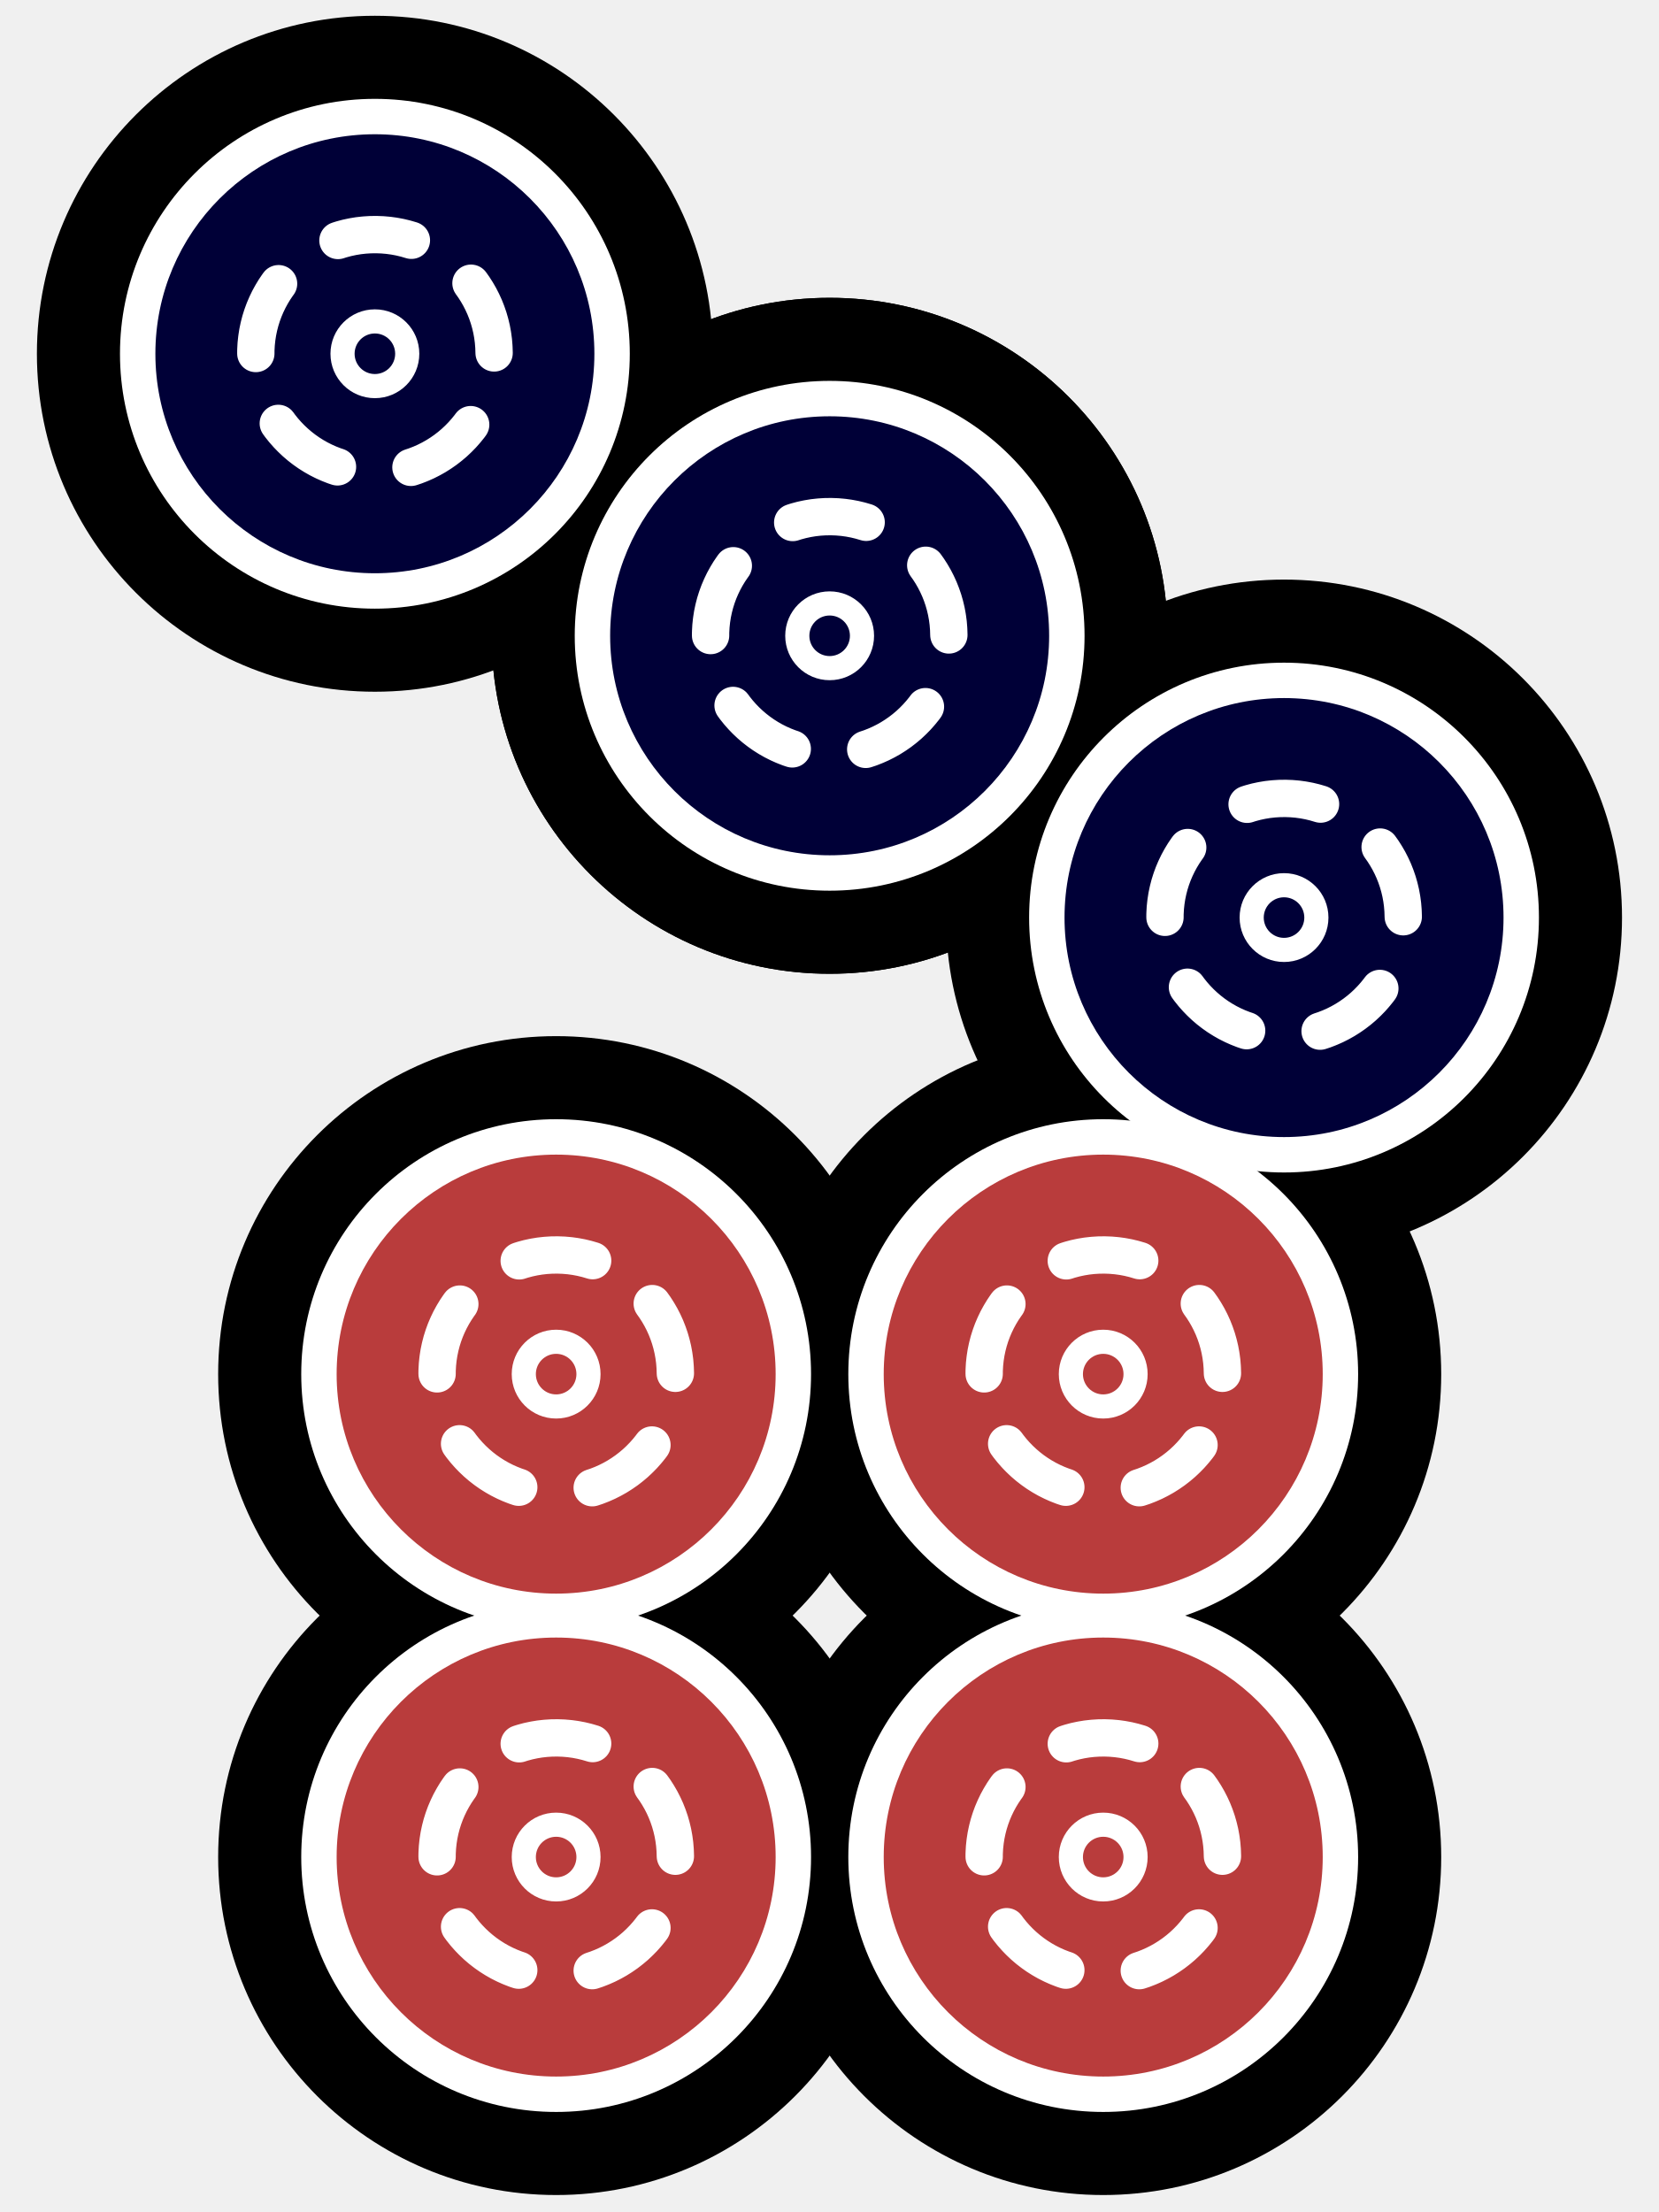
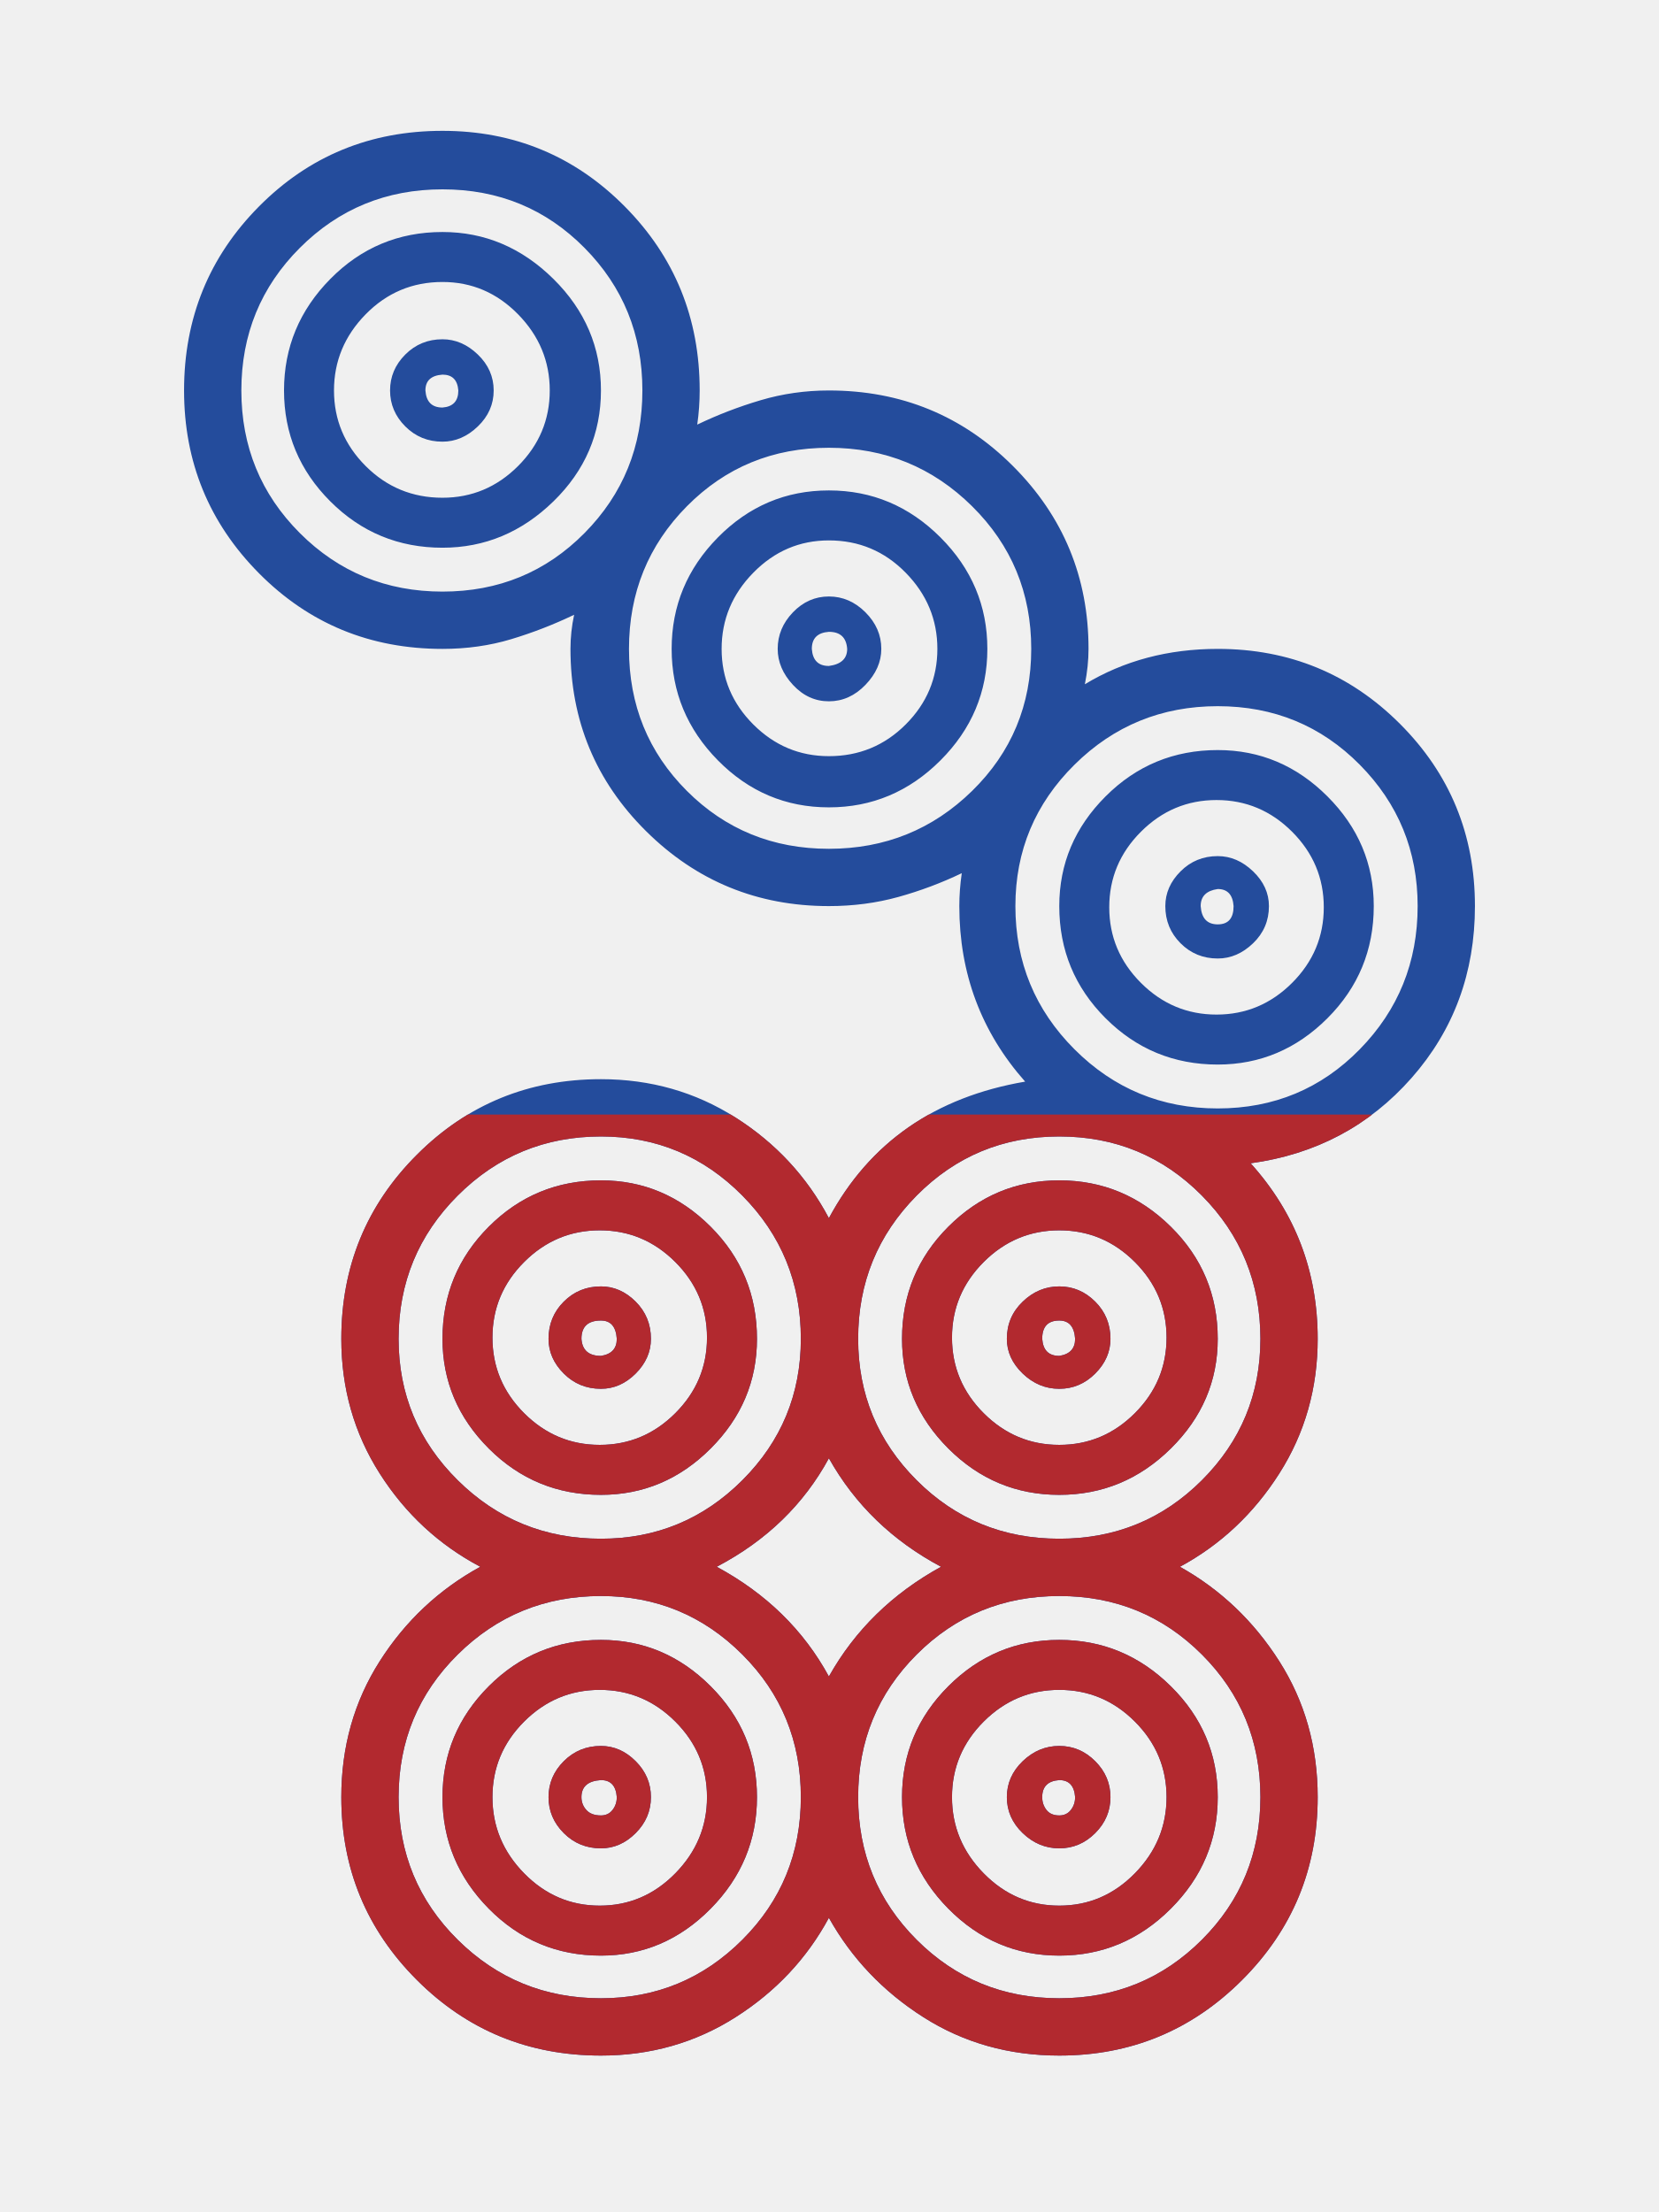
- <svg xmlns="http://www.w3.org/2000/svg" width="300" height="400" viewBox="0 0 300 400">
-   <g transform="translate(0 -3662.137)">
-     <circle cx="100.568" cy="3997.95" r="61.118" style="opacity:1;fill:#000;fill-opacity:1;fill-rule:nonzero;stroke:none;stroke-width:8;stroke-linecap:round;stroke-linejoin:round;stroke-miterlimit:4;stroke-dasharray:none;stroke-dashoffset:0;stroke-opacity:1" />
-     <circle cx="199.498" cy="3997.95" r="61.118" style="opacity:1;fill:#000;fill-opacity:1;fill-rule:nonzero;stroke:none;stroke-width:8;stroke-linecap:round;stroke-linejoin:round;stroke-miterlimit:4;stroke-dasharray:none;stroke-dashoffset:0;stroke-opacity:1" />
-     <circle cx="199.498" cy="3910.622" r="61.118" style="opacity:1;fill:#000;fill-opacity:1;fill-rule:nonzero;stroke:none;stroke-width:8;stroke-linecap:round;stroke-linejoin:round;stroke-miterlimit:4;stroke-dasharray:none;stroke-dashoffset:0;stroke-opacity:1" />
-     <circle cx="232.193" cy="3828.063" r="61.118" style="opacity:1;fill:#000;fill-opacity:1;fill-rule:nonzero;stroke:none;stroke-width:8;stroke-linecap:round;stroke-linejoin:round;stroke-miterlimit:4;stroke-dasharray:none;stroke-dashoffset:0;stroke-opacity:1" />
-     <g transform="translate(360.684 3280.58)scale(1.02274)">
-       <circle cx="-205.976" cy="485.489" r="59.759" style="opacity:1;fill:#000;fill-opacity:1;fill-rule:nonzero;stroke:none;stroke-width:8;stroke-linecap:round;stroke-linejoin:round;stroke-miterlimit:4;stroke-dasharray:none;stroke-dashoffset:0;stroke-opacity:1" />
-       <circle cx="-205.976" cy="485.489" r="45.07" style="opacity:1;fill:#fff;fill-opacity:1;fill-rule:nonzero;stroke:none;stroke-width:8;stroke-linecap:round;stroke-linejoin:round;stroke-miterlimit:4;stroke-dasharray:none;stroke-dashoffset:0;stroke-opacity:1" />
-       <circle cx="-205.976" cy="485.489" r="38.811" style="opacity:1;fill:#000037;fill-opacity:1;fill-rule:nonzero;stroke:none;stroke-width:8;stroke-linecap:round;stroke-linejoin:round;stroke-miterlimit:4;stroke-dasharray:none;stroke-dashoffset:0;stroke-opacity:1" />
-       <path d="M-188.246-484.058a21.07 21.07 0 0 1-20.673 21.065 21.07 21.07 0 0 1-21.45-20.273 21.07 21.07 0 0 1 19.866-21.827 21.07 21.07 0 0 1 22.197 19.452" style="opacity:1;fill:none;fill-opacity:.297;fill-rule:nonzero;stroke:#fff;stroke-width:6.6;stroke-linecap:round;stroke-linejoin:round;stroke-miterlimit:4;stroke-dasharray:13.201,13.201;stroke-dashoffset:0;stroke-opacity:1" transform="rotate(-.395)scale(1 -1)" />
-       <circle cx="-205.976" cy="485.489" r="7.853" style="opacity:1;fill:#fff;fill-opacity:1;fill-rule:nonzero;stroke:none;stroke-width:8;stroke-linecap:round;stroke-linejoin:round;stroke-miterlimit:4;stroke-dasharray:none;stroke-dashoffset:0;stroke-opacity:1" />
-       <circle cx="-205.976" cy="485.489" r="3.586" style="opacity:1;fill:#000037;fill-opacity:1;fill-rule:nonzero;stroke:none;stroke-width:8;stroke-linecap:round;stroke-linejoin:round;stroke-miterlimit:4;stroke-dasharray:none;stroke-dashoffset:0;stroke-opacity:1" />
-     </g>
-     <circle cx="150.026" cy="3777.107" r="61.118" style="opacity:1;fill:#000;fill-opacity:1;fill-rule:nonzero;stroke:none;stroke-width:8;stroke-linecap:round;stroke-linejoin:round;stroke-miterlimit:4;stroke-dasharray:none;stroke-dashoffset:0;stroke-opacity:1" />
-     <circle cx="100.568" cy="3910.622" r="61.118" style="opacity:1;fill:#000;fill-opacity:1;fill-rule:nonzero;stroke:none;stroke-width:8;stroke-linecap:round;stroke-linejoin:round;stroke-miterlimit:4;stroke-dasharray:none;stroke-dashoffset:0;stroke-opacity:1" />
-     <circle cx="100.568" cy="3910.622" r="46.095" style="opacity:1;fill:#fff;fill-opacity:1;fill-rule:nonzero;stroke:none;stroke-width:8;stroke-linecap:round;stroke-linejoin:round;stroke-miterlimit:4;stroke-dasharray:none;stroke-dashoffset:0;stroke-opacity:1" />
-     <circle cx="100.568" cy="3910.622" r="39.693" style="opacity:1;fill:#b93c3c;fill-opacity:1;fill-rule:nonzero;stroke:none;stroke-width:8;stroke-linecap:round;stroke-linejoin:round;stroke-miterlimit:4;stroke-dasharray:none;stroke-dashoffset:0;stroke-opacity:1" />
-     <path d="M95.166-3911.222a21.55 21.55 0 0 1-21.142 21.544 21.55 21.55 0 0 1-21.938-20.734 21.55 21.55 0 0 1 20.318-22.324 21.55 21.55 0 0 1 22.701 19.895" style="opacity:1;fill:none;fill-opacity:.297;fill-rule:nonzero;stroke:#fff;stroke-width:6.75;stroke-linecap:round;stroke-linejoin:round;stroke-miterlimit:4;stroke-dasharray:13.501,13.501;stroke-dashoffset:0;stroke-opacity:1" transform="rotate(-.395)scale(1 -1)" />
-     <circle cx="100.568" cy="3910.622" r="8.032" style="opacity:1;fill:#fff;fill-opacity:1;fill-rule:nonzero;stroke:none;stroke-width:8;stroke-linecap:round;stroke-linejoin:round;stroke-miterlimit:4;stroke-dasharray:none;stroke-dashoffset:0;stroke-opacity:1" />
-     <circle cx="100.568" cy="3910.622" r="3.668" style="opacity:1;fill:#b93c3c;fill-opacity:1;fill-rule:nonzero;stroke:none;stroke-width:8;stroke-linecap:round;stroke-linejoin:round;stroke-miterlimit:4;stroke-dasharray:none;stroke-dashoffset:0;stroke-opacity:1" />
-     <circle cx="67.791" cy="3726.107" r="61.118" style="opacity:1;fill:#000;fill-opacity:1;fill-rule:nonzero;stroke:none;stroke-width:8;stroke-linecap:round;stroke-linejoin:round;stroke-miterlimit:4;stroke-dasharray:none;stroke-dashoffset:0;stroke-opacity:1" />
-     <circle cx="67.791" cy="3726.107" r="46.095" style="opacity:1;fill:#fff;fill-opacity:1;fill-rule:nonzero;stroke:none;stroke-width:8;stroke-linecap:round;stroke-linejoin:round;stroke-miterlimit:4;stroke-dasharray:none;stroke-dashoffset:0;stroke-opacity:1" />
-     <circle cx="67.791" cy="3726.107" r="39.693" style="opacity:1;fill:#000037;fill-opacity:1;fill-rule:nonzero;stroke:none;stroke-width:8;stroke-linecap:round;stroke-linejoin:round;stroke-miterlimit:4;stroke-dasharray:none;stroke-dashoffset:0;stroke-opacity:1" />
-     <path d="M63.661-3726.485a21.55 21.55 0 0 1-21.143 21.544 21.55 21.55 0 0 1-21.937-20.734A21.55 21.55 0 0 1 40.899-3748a21.55 21.55 0 0 1 22.701 19.895" style="opacity:1;fill:none;fill-opacity:.297;fill-rule:nonzero;stroke:#fff;stroke-width:6.75;stroke-linecap:round;stroke-linejoin:round;stroke-miterlimit:4;stroke-dasharray:13.501,13.501;stroke-dashoffset:0;stroke-opacity:1" transform="rotate(-.395)scale(1 -1)" />
-     <circle cx="67.791" cy="3726.107" r="8.032" style="opacity:1;fill:#fff;fill-opacity:1;fill-rule:nonzero;stroke:none;stroke-width:8;stroke-linecap:round;stroke-linejoin:round;stroke-miterlimit:4;stroke-dasharray:none;stroke-dashoffset:0;stroke-opacity:1" />
-     <circle cx="67.791" cy="3726.107" r="3.668" style="opacity:1;fill:#000037;fill-opacity:1;fill-rule:nonzero;stroke:none;stroke-width:8;stroke-linecap:round;stroke-linejoin:round;stroke-miterlimit:4;stroke-dasharray:none;stroke-dashoffset:0;stroke-opacity:1" />
-     <circle cx="150.026" cy="3777.107" r="46.095" style="opacity:1;fill:#fff;fill-opacity:1;fill-rule:nonzero;stroke:none;stroke-width:8;stroke-linecap:round;stroke-linejoin:round;stroke-miterlimit:4;stroke-dasharray:none;stroke-dashoffset:0;stroke-opacity:1" />
-     <circle cx="150.026" cy="3777.107" r="39.693" style="opacity:1;fill:#000037;fill-opacity:1;fill-rule:nonzero;stroke:none;stroke-width:8;stroke-linecap:round;stroke-linejoin:round;stroke-miterlimit:4;stroke-dasharray:none;stroke-dashoffset:0;stroke-opacity:1" />
-     <path d="M145.542-3778.05a21.55 21.55 0 0 1-21.142 21.543 21.55 21.55 0 0 1-21.938-20.734 21.55 21.55 0 0 1 20.318-22.323 21.55 21.55 0 0 1 22.701 19.894" style="opacity:1;fill:none;fill-opacity:.297;fill-rule:nonzero;stroke:#fff;stroke-width:6.75;stroke-linecap:round;stroke-linejoin:round;stroke-miterlimit:4;stroke-dasharray:13.501,13.501;stroke-dashoffset:0;stroke-opacity:1" transform="rotate(-.395)scale(1 -1)" />
-     <circle cx="150.026" cy="3777.107" r="8.032" style="opacity:1;fill:#fff;fill-opacity:1;fill-rule:nonzero;stroke:none;stroke-width:8;stroke-linecap:round;stroke-linejoin:round;stroke-miterlimit:4;stroke-dasharray:none;stroke-dashoffset:0;stroke-opacity:1" />
-     <circle cx="150.026" cy="3777.107" r="3.668" style="opacity:1;fill:#000037;fill-opacity:1;fill-rule:nonzero;stroke:none;stroke-width:8;stroke-linecap:round;stroke-linejoin:round;stroke-miterlimit:4;stroke-dasharray:none;stroke-dashoffset:0;stroke-opacity:1" />
-     <circle cx="232.193" cy="3828.063" r="46.095" style="opacity:1;fill:#fff;fill-opacity:1;fill-rule:nonzero;stroke:none;stroke-width:8;stroke-linecap:round;stroke-linejoin:round;stroke-miterlimit:4;stroke-dasharray:none;stroke-dashoffset:0;stroke-opacity:1" />
-     <circle cx="232.193" cy="3828.063" r="39.693" style="opacity:1;fill:#000037;fill-opacity:1;fill-rule:nonzero;stroke:none;stroke-width:8;stroke-linecap:round;stroke-linejoin:round;stroke-miterlimit:4;stroke-dasharray:none;stroke-dashoffset:0;stroke-opacity:1" />
-     <path d="M227.357-3829.572a21.55 21.55 0 0 1-21.143 21.544 21.55 21.55 0 0 1-21.937-20.734 21.55 21.55 0 0 1 20.317-22.323 21.55 21.55 0 0 1 22.702 19.894" style="opacity:1;fill:none;fill-opacity:.297;fill-rule:nonzero;stroke:#fff;stroke-width:6.75;stroke-linecap:round;stroke-linejoin:round;stroke-miterlimit:4;stroke-dasharray:13.501,13.501;stroke-dashoffset:0;stroke-opacity:1" transform="rotate(-.395)scale(1 -1)" />
-     <circle cx="232.193" cy="3828.063" r="8.032" style="opacity:1;fill:#fff;fill-opacity:1;fill-rule:nonzero;stroke:none;stroke-width:8;stroke-linecap:round;stroke-linejoin:round;stroke-miterlimit:4;stroke-dasharray:none;stroke-dashoffset:0;stroke-opacity:1" />
-     <circle cx="232.193" cy="3828.063" r="3.668" style="opacity:1;fill:#000037;fill-opacity:1;fill-rule:nonzero;stroke:none;stroke-width:8;stroke-linecap:round;stroke-linejoin:round;stroke-miterlimit:4;stroke-dasharray:none;stroke-dashoffset:0;stroke-opacity:1" />
-     <circle cx="199.498" cy="3910.622" r="46.095" style="opacity:1;fill:#fff;fill-opacity:1;fill-rule:nonzero;stroke:none;stroke-width:8;stroke-linecap:round;stroke-linejoin:round;stroke-miterlimit:4;stroke-dasharray:none;stroke-dashoffset:0;stroke-opacity:1" />
-     <circle cx="199.498" cy="3910.622" r="39.693" style="opacity:1;fill:#b93c3c;fill-opacity:1;fill-rule:nonzero;stroke:none;stroke-width:8;stroke-linecap:round;stroke-linejoin:round;stroke-miterlimit:4;stroke-dasharray:none;stroke-dashoffset:0;stroke-opacity:1" />
-     <path d="M194.093-3911.904a21.55 21.55 0 0 1-21.142 21.544 21.55 21.55 0 0 1-21.938-20.734 21.55 21.55 0 0 1 20.318-22.324 21.55 21.55 0 0 1 22.701 19.895" style="opacity:1;fill:none;fill-opacity:.297;fill-rule:nonzero;stroke:#fff;stroke-width:6.75;stroke-linecap:round;stroke-linejoin:round;stroke-miterlimit:4;stroke-dasharray:13.501,13.501;stroke-dashoffset:0;stroke-opacity:1" transform="rotate(-.395)scale(1 -1)" />
-     <circle cx="199.498" cy="3910.622" r="8.032" style="opacity:1;fill:#fff;fill-opacity:1;fill-rule:nonzero;stroke:none;stroke-width:8;stroke-linecap:round;stroke-linejoin:round;stroke-miterlimit:4;stroke-dasharray:none;stroke-dashoffset:0;stroke-opacity:1" />
-     <circle cx="199.498" cy="3910.622" r="3.668" style="opacity:1;fill:#b93c3c;fill-opacity:1;fill-rule:nonzero;stroke:none;stroke-width:8;stroke-linecap:round;stroke-linejoin:round;stroke-miterlimit:4;stroke-dasharray:none;stroke-dashoffset:0;stroke-opacity:1" />
-     <circle cx="100.568" cy="3997.95" r="46.095" style="opacity:1;fill:#fff;fill-opacity:1;fill-rule:nonzero;stroke:none;stroke-width:8;stroke-linecap:round;stroke-linejoin:round;stroke-miterlimit:4;stroke-dasharray:none;stroke-dashoffset:0;stroke-opacity:1" />
-     <circle cx="100.568" cy="3997.95" r="39.693" style="opacity:1;fill:#b93c3c;fill-opacity:1;fill-rule:nonzero;stroke:none;stroke-width:8;stroke-linecap:round;stroke-linejoin:round;stroke-miterlimit:4;stroke-dasharray:none;stroke-dashoffset:0;stroke-opacity:1" />
-     <path d="M94.564-3998.548a21.55 21.55 0 0 1-21.142 21.544 21.55 21.55 0 0 1-21.938-20.734 21.55 21.55 0 0 1 20.318-22.323 21.55 21.55 0 0 1 22.701 19.894" style="opacity:1;fill:none;fill-opacity:.297;fill-rule:nonzero;stroke:#fff;stroke-width:6.75;stroke-linecap:round;stroke-linejoin:round;stroke-miterlimit:4;stroke-dasharray:13.501,13.501;stroke-dashoffset:0;stroke-opacity:1" transform="rotate(-.395)scale(1 -1)" />
-     <circle cx="100.568" cy="3997.95" r="8.032" style="opacity:1;fill:#fff;fill-opacity:1;fill-rule:nonzero;stroke:none;stroke-width:8;stroke-linecap:round;stroke-linejoin:round;stroke-miterlimit:4;stroke-dasharray:none;stroke-dashoffset:0;stroke-opacity:1" />
-     <circle cx="100.568" cy="3997.95" r="3.668" style="opacity:1;fill:#b93c3c;fill-opacity:1;fill-rule:nonzero;stroke:none;stroke-width:8;stroke-linecap:round;stroke-linejoin:round;stroke-miterlimit:4;stroke-dasharray:none;stroke-dashoffset:0;stroke-opacity:1" />
-     <circle cx="199.498" cy="3997.95" r="46.095" style="opacity:1;fill:#fff;fill-opacity:1;fill-rule:nonzero;stroke:none;stroke-width:8;stroke-linecap:round;stroke-linejoin:round;stroke-miterlimit:4;stroke-dasharray:none;stroke-dashoffset:0;stroke-opacity:1" />
-     <circle cx="199.498" cy="3997.95" r="39.693" style="opacity:1;fill:#b93c3c;fill-opacity:1;fill-rule:nonzero;stroke:none;stroke-width:8;stroke-linecap:round;stroke-linejoin:round;stroke-miterlimit:4;stroke-dasharray:none;stroke-dashoffset:0;stroke-opacity:1" />
-     <path d="M193.492-3999.23a21.55 21.55 0 0 1-21.143 21.544 21.55 21.55 0 0 1-21.938-20.734 21.55 21.55 0 0 1 20.318-22.323 21.55 21.55 0 0 1 22.702 19.894" style="opacity:1;fill:none;fill-opacity:.297;fill-rule:nonzero;stroke:#fff;stroke-width:6.75;stroke-linecap:round;stroke-linejoin:round;stroke-miterlimit:4;stroke-dasharray:13.501,13.501;stroke-dashoffset:0;stroke-opacity:1" transform="rotate(-.395)scale(1 -1)" />
-     <circle cx="199.498" cy="3997.95" r="8.032" style="opacity:1;fill:#fff;fill-opacity:1;fill-rule:nonzero;stroke:none;stroke-width:8;stroke-linecap:round;stroke-linejoin:round;stroke-miterlimit:4;stroke-dasharray:none;stroke-dashoffset:0;stroke-opacity:1" />
-     <circle cx="199.498" cy="3997.95" r="3.668" style="opacity:1;fill:#b93c3c;fill-opacity:1;fill-rule:nonzero;stroke:none;stroke-width:8;stroke-linecap:round;stroke-linejoin:round;stroke-miterlimit:4;stroke-dasharray:none;stroke-dashoffset:0;stroke-opacity:1" />
+ <svg xmlns="http://www.w3.org/2000/svg" width="300" height="400" viewBox="0 0 1361 1814">
+   <defs>
+     <path id="face" d="M493 1Q404 1 342.0 63.0Q280 125 280 213Q280 275 311.5 324.5Q343 374 394 402Q343 429 311.5 478.5Q280 528 280 589Q280 678 342.0 740.0Q404 802 493 802Q554 802 603.5 770.5Q653 739 680 688Q730 781 841 800Q787 861 787 944Q787 957 789 971Q764 959 737.0 951.5Q710 944 680 944Q592 944 530.0 1005.5Q468 1067 468 1155Q468 1169 471 1183Q446 1171 419.5 1163.0Q393 1155 363 1155Q274 1155 212.5 1217.0Q151 1279 151 1367Q151 1456 212.5 1518.0Q274 1580 363 1580Q451 1580 512.5 1518.0Q574 1456 574 1367Q574 1353 572 1339Q597 1351 624.0 1359.0Q651 1367 680 1367Q769 1367 831.0 1305.0Q893 1243 893 1155Q893 1141 890 1126Q938 1155 999 1155Q1087 1155 1148.5 1093.5Q1210 1032 1210 944Q1210 862 1158.0 803.0Q1106 744 1026 733Q1081 672 1081 589Q1081 528 1049.5 478.5Q1018 429 968 402Q1018 374 1049.5 324.5Q1081 275 1081 213Q1081 125 1019.0 63.0Q957 1 869 1Q807 1 757.5 32.5Q708 64 680 114Q653 64 603.5 32.5Q554 1 493 1Z M363 1202Q432 1202 479.5 1250.0Q527 1298 527 1367Q527 1436 479.5 1484.0Q432 1532 363 1532Q294 1532 246.0 1484.0Q198 1436 198 1367Q198 1298 246.0 1250.0Q294 1202 363 1202Z M363 1238Q309 1238 271.0 1276.0Q233 1314 233 1367Q233 1420 271.0 1458.5Q309 1497 363 1497Q415 1497 454.0 1458.5Q493 1420 493 1367Q493 1314 454.0 1276.0Q415 1238 363 1238Z M363 1325Q379 1325 392.0 1337.5Q405 1350 405 1367Q405 1384 392.0 1396.5Q379 1409 363 1409Q345 1409 332.5 1396.5Q320 1384 320 1367Q320 1350 332.5 1337.5Q345 1325 363 1325Z M363 1353Q350 1353 349 1367Q349 1379 363 1380Q375 1380 376 1367Q376 1354 363 1353Z M680 991Q749 991 797.5 1038.5Q846 1086 846 1155Q846 1224 797.5 1272.0Q749 1320 680 1320Q611 1320 563.5 1272.0Q516 1224 516 1155Q516 1086 563.5 1038.5Q611 991 680 991Z M680 1025Q627 1025 589.0 1063.5Q551 1102 551 1155Q551 1208 589.0 1246.5Q627 1285 680 1285Q733 1285 771.5 1246.5Q810 1208 810 1155Q810 1102 771.5 1063.5Q733 1025 680 1025Z M680 1112Q697 1112 710.0 1125.5Q723 1139 723 1155Q723 1172 710.0 1185.0Q697 1198 680 1198Q663 1198 650.5 1185.0Q638 1172 638 1155Q638 1139 650.5 1125.5Q663 1112 680 1112Z M680 1141Q667 1141 666 1155Q666 1168 680 1169Q694 1169 695 1155Q695 1143 680 1141Z M999 778Q1068 778 1115.5 826.5Q1163 875 1163 944Q1163 1012 1115.5 1060.0Q1068 1108 999 1108Q930 1108 881.5 1060.0Q833 1012 833 944Q833 875 881.5 826.5Q930 778 999 778Z M999 814Q945 814 907.0 852.0Q869 890 869 944Q869 996 907.0 1034.0Q945 1072 999 1072Q1051 1072 1089.0 1034.0Q1127 996 1127 944Q1127 890 1089.0 852.0Q1051 814 999 814Z M999 901Q1015 901 1028.0 913.5Q1041 926 1041 944Q1041 960 1028.0 972.5Q1015 985 999 985Q981 985 968.5 972.5Q956 960 956 944Q956 926 968.5 913.5Q981 901 999 901Z M999 929Q986 929 985 944Q985 956 999 958Q1011 958 1012 944Q1012 929 999 929Z M493 425Q561 425 609.0 473.0Q657 521 657 589Q657 658 609.0 706.5Q561 755 493 755Q424 755 375.5 706.5Q327 658 327 589Q327 521 375.5 473.0Q424 425 493 425Z M869 425Q938 425 986.0 473.0Q1034 521 1034 589Q1034 658 986.0 706.5Q938 755 869 755Q800 755 752.0 706.5Q704 658 704 589Q704 521 752.0 473.0Q800 425 869 425Z M680 312Q712 369 772 402Q712 434 680 491Q649 434 588 402Q649 369 680 312Z M493 48Q561 48 609.0 96.0Q657 144 657 213Q657 282 609.0 330.0Q561 378 493 378Q424 378 375.5 330.0Q327 282 327 213Q327 144 375.5 96.0Q424 48 493 48Z M869 48Q938 48 986.0 96.0Q1034 144 1034 213Q1034 282 986.0 330.0Q938 378 869 378Q800 378 752.0 330.0Q704 282 704 213Q704 144 752.0 96.0Q800 48 869 48Z M493 461Q439 461 401.0 499.0Q363 537 363 589Q363 643 401.0 681.0Q439 719 493 719Q545 719 583.0 681.0Q621 643 621 589Q621 537 583.0 499.0Q545 461 493 461Z M869 461Q816 461 778.0 499.0Q740 537 740 589Q740 643 778.0 681.0Q816 719 869 719Q922 719 960.5 681.0Q999 643 999 589Q999 537 960.5 499.0Q922 461 869 461Z M493 548Q509 548 521.5 560.5Q534 573 534 589Q534 607 521.5 619.5Q509 632 493 632Q475 632 462.5 619.5Q450 607 450 589Q450 573 462.5 560.5Q475 548 493 548Z M869 548Q886 548 898.5 560.5Q911 573 911 589Q911 607 898.5 619.5Q886 632 869 632Q852 632 839.0 619.5Q826 607 826 589Q826 573 839.0 560.5Q852 548 869 548Z M493 575Q478 575 477 589Q477 604 493 604Q505 604 506 589Q506 577 493 575Z M869 575Q856 575 855 589Q855 604 869 604Q881 604 882 589Q882 577 869 575Z M493 83Q439 83 401.0 121.5Q363 160 363 213Q363 266 401.0 304.0Q439 342 493 342Q545 342 583.0 304.0Q621 266 621 213Q621 160 583.0 121.5Q545 83 493 83Z M869 83Q816 83 778.0 121.5Q740 160 740 213Q740 266 778.0 304.0Q816 342 869 342Q922 342 960.5 304.0Q999 266 999 213Q999 160 960.5 121.5Q922 83 869 83Z M493 171Q509 171 521.5 183.5Q534 196 534 213Q534 230 521.5 242.5Q509 255 493 255Q475 255 462.5 242.5Q450 230 450 213Q450 196 462.5 183.5Q475 171 493 171Z M869 171Q886 171 898.5 183.5Q911 196 911 213Q911 230 898.5 242.5Q886 255 869 255Q852 255 839.0 242.5Q826 230 826 213Q826 196 839.0 183.5Q852 171 869 171Z M493 198Q485 198 481.0 202.5Q477 207 477 213Q477 226 493 227Q505 227 506 213Q506 207 502.5 202.5Q499 198 493 198Z M869 198Q862 198 858.5 202.5Q855 207 855 213Q855 226 869 227Q881 227 882 213Q882 207 878.5 202.5Q875 198 869 198Z M492 124Q528 124 554.0 150.5Q580 177 580 213Q580 249 554.0 275.0Q528 301 492 301Q456 301 430.0 275.0Q404 249 404 213Q404 177 430.0 150.5Q456 124 492 124Z M869 124Q905 124 931.0 150.5Q957 177 957 213Q957 249 931.0 275.0Q905 301 869 301Q833 301 807.0 275.0Q781 249 781 213Q781 177 807.0 150.5Q833 124 869 124Z M492 502Q528 502 554.0 528.0Q580 554 580 590Q580 626 554.0 652.0Q528 678 492 678Q456 678 430.0 652.0Q404 626 404 590Q404 554 430.0 528.0Q456 502 492 502Z M869 502Q905 502 931.0 528.0Q957 554 957 590Q957 626 931.0 652.0Q905 678 869 678Q833 678 807.0 652.0Q781 626 781 590Q781 554 807.0 528.0Q833 502 869 502Z M998 855Q1034 855 1060.0 881.0Q1086 907 1086 943Q1086 979 1060.0 1005.0Q1034 1031 998 1031Q962 1031 936.0 1005.0Q910 979 910 943Q910 907 936.0 881.0Q962 855 998 855Z M680 1067Q717 1067 743.0 1093.0Q769 1119 769 1155Q769 1191 743.0 1217.5Q717 1244 680 1244Q644 1244 618.0 1217.5Q592 1191 592 1155Q592 1119 618.0 1093.0Q644 1067 680 1067Z M363 1279Q399 1279 425.0 1305.0Q451 1331 451 1367Q451 1403 425.0 1429.5Q399 1456 363 1456Q326 1456 300.0 1429.5Q274 1403 274 1367Q274 1331 300.0 1305.0Q326 1279 363 1279Z" />
+     <clipPath id="ink-0" clipPathUnits="userSpaceOnUse">
+       <rect x="0" y="-127" width="1361" height="900" />
+     </clipPath>
+   </defs>
+   <g transform="translate(0 1687) scale(1 -1)">
+     <use href="#face" fill="#244c9c" />
+     <use href="#face" fill="#b2292f" clip-path="url(#ink-0)" />
  </g>
</svg>
